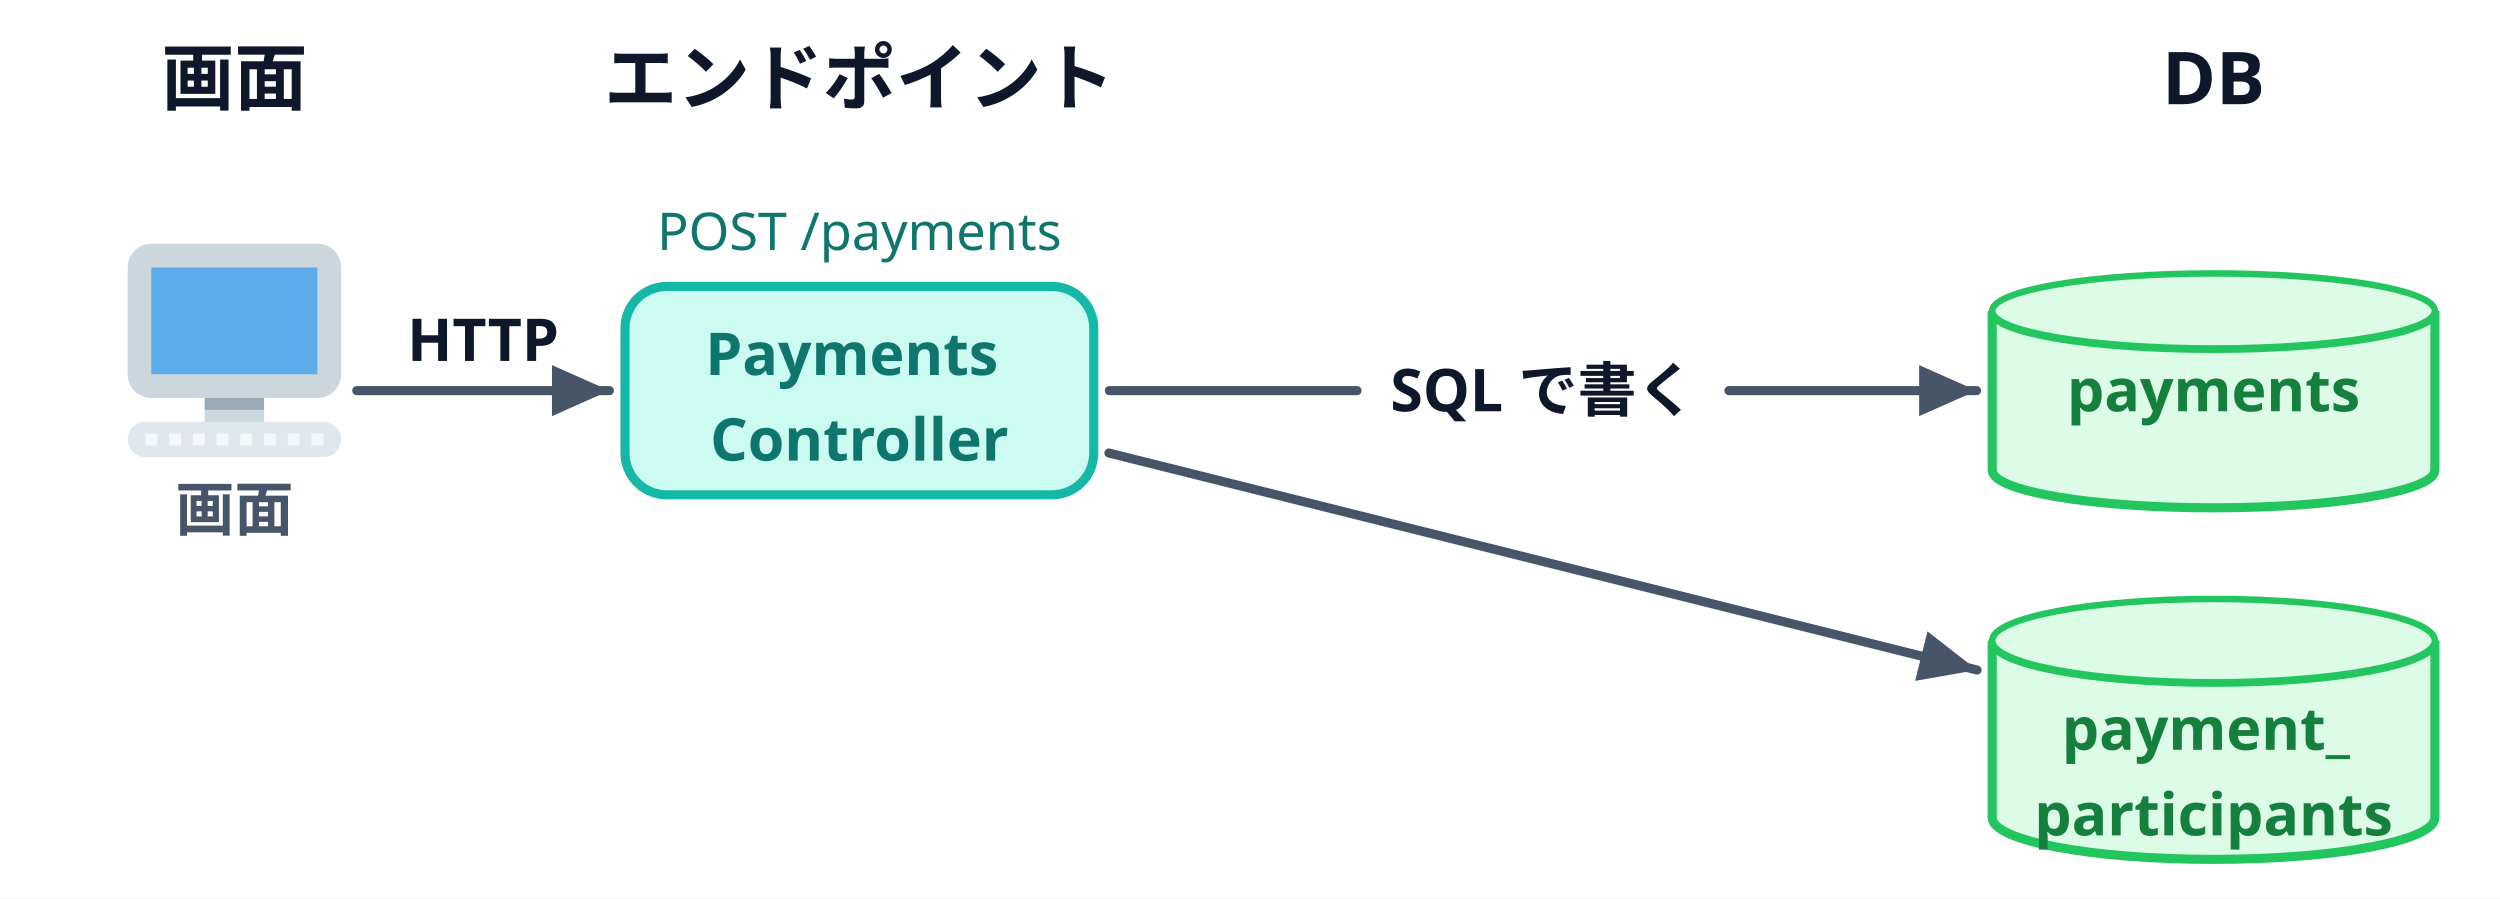
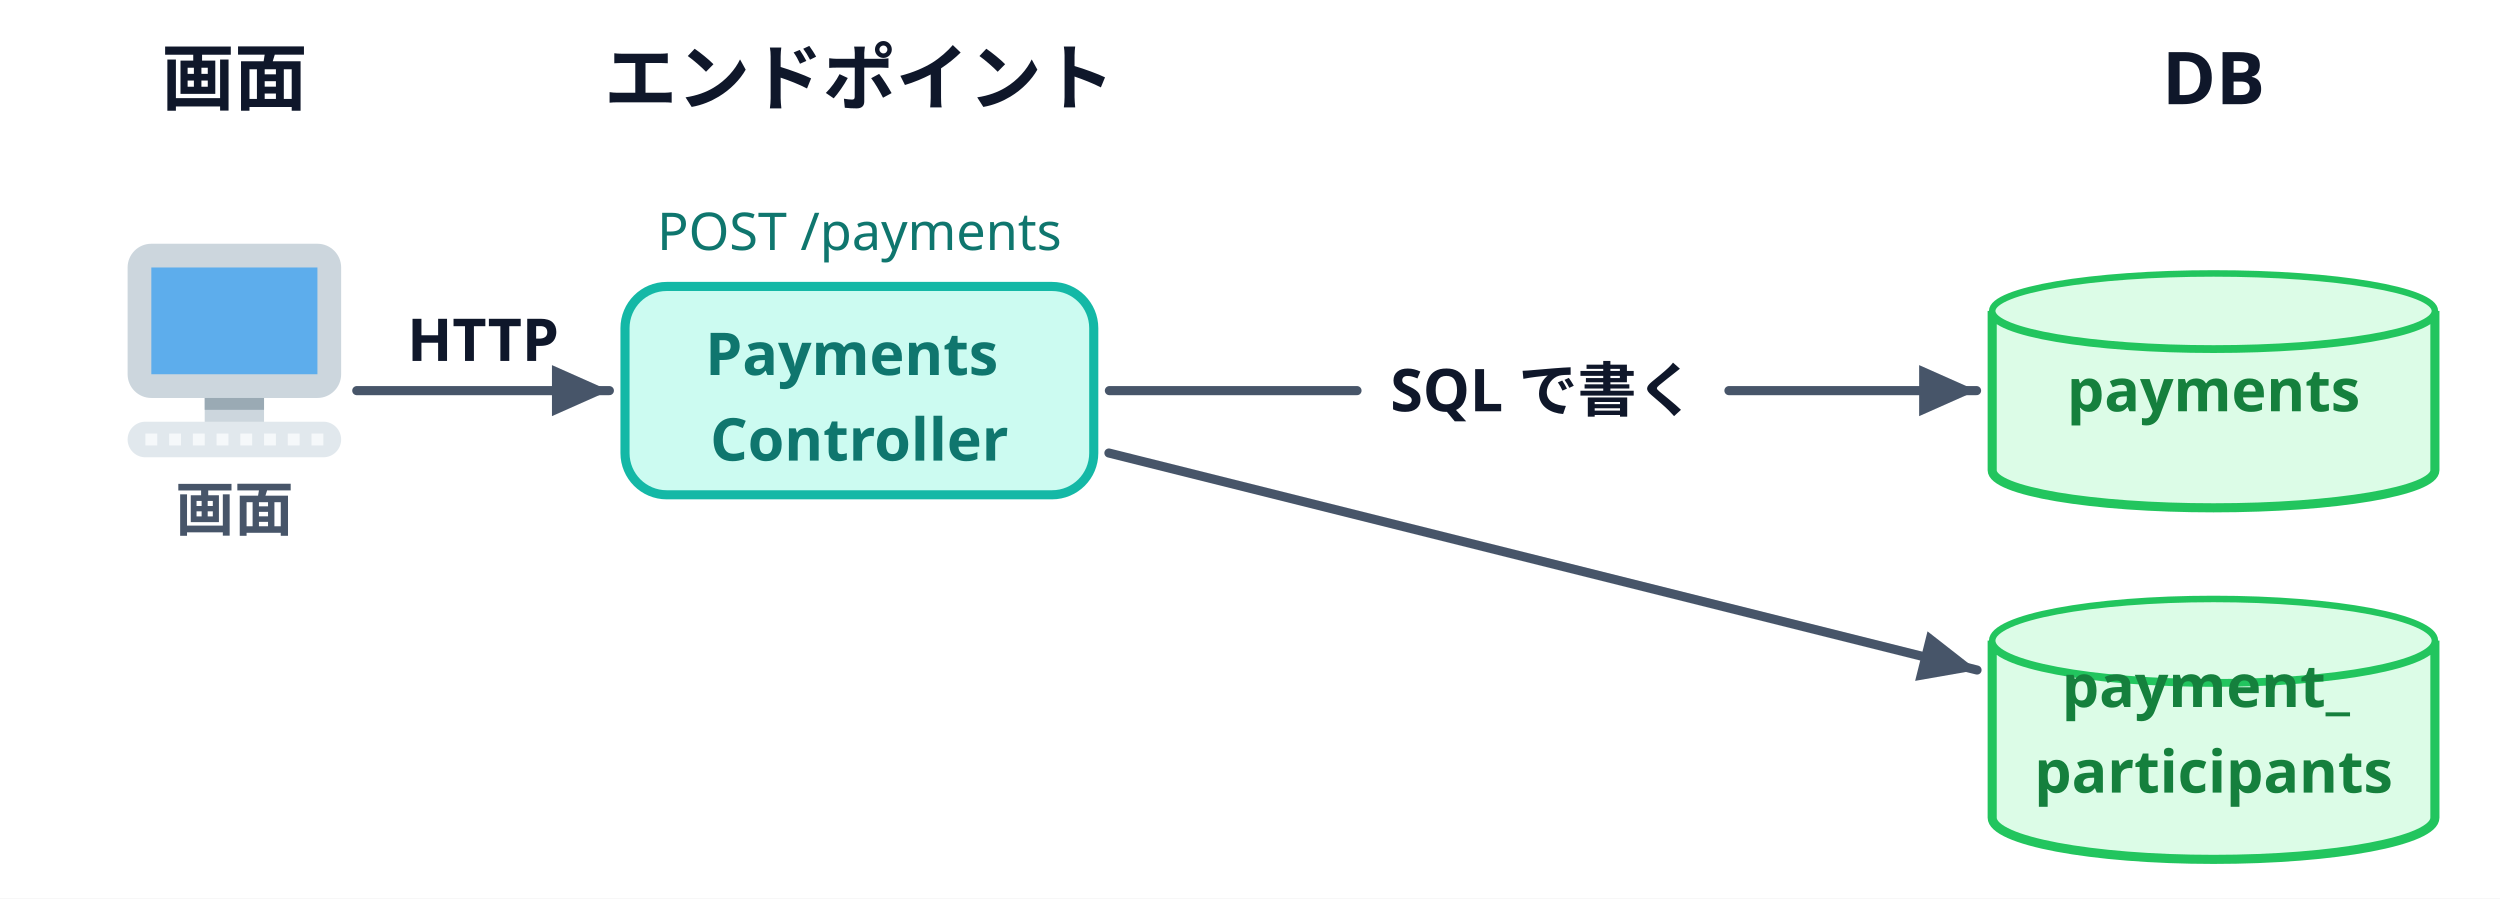
<svg xmlns="http://www.w3.org/2000/svg" width="960" height="345" viewBox="0 0 960 345" font-family="'Hiragino Sans','Noto Sans JP','Yu Gothic','Segoe UI',sans-serif">
  <defs>
    <marker id="aR" viewBox="0 0 10 10" refX="9" refY="5" markerWidth="7" markerHeight="7" orient="auto-start-reverse">
      <path d="M0 1 L9 5 L0 9 z" fill="#475569" />
    </marker>
    <marker id="aRsub" viewBox="0 0 10 10" refX="9" refY="5" markerWidth="7" markerHeight="7" orient="auto-start-reverse">
      <path d="M0 1 L9 5 L0 9 z" fill="#94a3b8" />
    </marker>
  </defs>
  <rect x="0" y="0" width="960" height="345" fill="#ffffff" />
  <text x="90" y="40" text-anchor="middle" font-size="28.0" fill="#0f172a" font-weight="700">画面</text>
  <text x="330" y="40" text-anchor="middle" font-size="28.0" fill="#0f172a" font-weight="700">エンドポイント</text>
  <text x="850" y="40" text-anchor="middle" font-size="28.0" fill="#0f172a" font-weight="700">DB</text>
  <svg x="49.0" y="93.6" width="82.0" height="82.0" viewBox="0 0 36 36">
    <path fill="#CCD6DD" d="M36 22c0 2.209-1.791 4-4 4H4c-2.209 0-4-1.791-4-4V4c0-2.209 1.791-4 4-4h28c2.209 0 4 1.791 4 4v18z" />
    <path fill="#5DADEC" d="M4 4h28v18H4z" />
    <path fill="#CCD6DD" d="M13 26h10v6H13z" />
    <path fill="#9AAAB4" d="M13 26h10v2H13z" />
    <path fill="#E1E8ED" d="M36 33c0-1.657-1.343-3-3-3H3c-1.657 0-3 1.343-3 3s1.343 3 3 3h30c1.657 0 3-1.343 3-3z" />
    <path fill="#F5F8FA" d="M3 32h2v2H3zm4 0h2v2H7zm4 0h2v2h-2zm4 0h2v2h-2zm4 0h2v2h-2zm4 0h2v2h-2zm4 0h2v2h-2zm4 0h2v2h-2z" />
  </svg>
  <text x="90" y="203.707" text-anchor="middle" font-size="22.667" fill="#475569" font-weight="600">画面</text>
  <rect x="240" y="110" width="180" height="80" rx="16" fill="#ccfbf1" stroke="#14b8a6" stroke-width="3.5" />
  <text x="330" y="144" text-anchor="middle" font-size="22.667" fill="#0f766e" font-weight="600">
    <tspan x="330" dy="0">Payments</tspan>
    <tspan x="330" dy="32.867">Controller</tspan>
  </text>
  <text x="330" y="96" text-anchor="middle" font-size="20.0" fill="#0f766e" font-weight="400">POST /payments</text>
  <path d="M765.0 119.4 A85.0 14.4 0 0 0 935.0 119.4 L935.0 180.6 A85.0 14.4 0 0 1 765.0 180.6 Z" fill="#dcfce7" stroke="#22c55e" stroke-width="3.5" />
  <ellipse cx="850.0" cy="119.4" rx="85.0" ry="14.4" fill="#dcfce7" stroke="#22c55e" stroke-width="2.5" />
  <text x="850" y="157.933" text-anchor="middle" font-size="22.667" fill="#15803d" font-weight="600">payments</text>
  <path d="M765.0 246.0 A85.0 16.0 0 0 0 935.0 246.0 L935.0 314.0 A85.0 16.0 0 0 1 765.0 314.0 Z" fill="#dcfce7" stroke="#22c55e" stroke-width="3.5" />
  <ellipse cx="850.0" cy="246.0" rx="85.0" ry="16.0" fill="#dcfce7" stroke="#22c55e" stroke-width="2.5" />
-   <text x="850" y="287.933" text-anchor="middle" font-size="22.667" fill="#15803d" font-weight="600">
+   <text x="850" y="271.5" text-anchor="middle" font-size="22.667" fill="#15803d" font-weight="600">
    <tspan x="850" dy="0">payment_</tspan>
    <tspan x="850" dy="32.867">participants</tspan>
  </text>
  <path d="M137.00 150.00 L234.00 150.00" fill="none" stroke="#475569" stroke-width="3.5" stroke-linecap="round" stroke-linejoin="round" marker-end="url(#aR)" />
  <text x="185.5" y="138.6" text-anchor="middle" font-size="22.667" fill="#0f172a" font-weight="600">HTTP</text>
  <path d="M426.00 150.00 L521.09 150.00" fill="none" stroke="#475569" stroke-width="3.5" stroke-linecap="round" stroke-linejoin="round" />
  <path d="M663.91 150.00 L759.00 150.00" fill="none" stroke="#475569" stroke-width="3.5" stroke-linecap="round" stroke-linejoin="round" marker-end="url(#aR)" />
  <text x="592.5" y="157.933" text-anchor="middle" font-size="22.667" fill="#0f172a" font-weight="600">SQL で書く</text>
  <path d="M425.82 173.96 L759.18 257.29" fill="none" stroke="#475569" stroke-width="3.5" stroke-linecap="round" stroke-linejoin="round" marker-end="url(#aR)" />
</svg>
